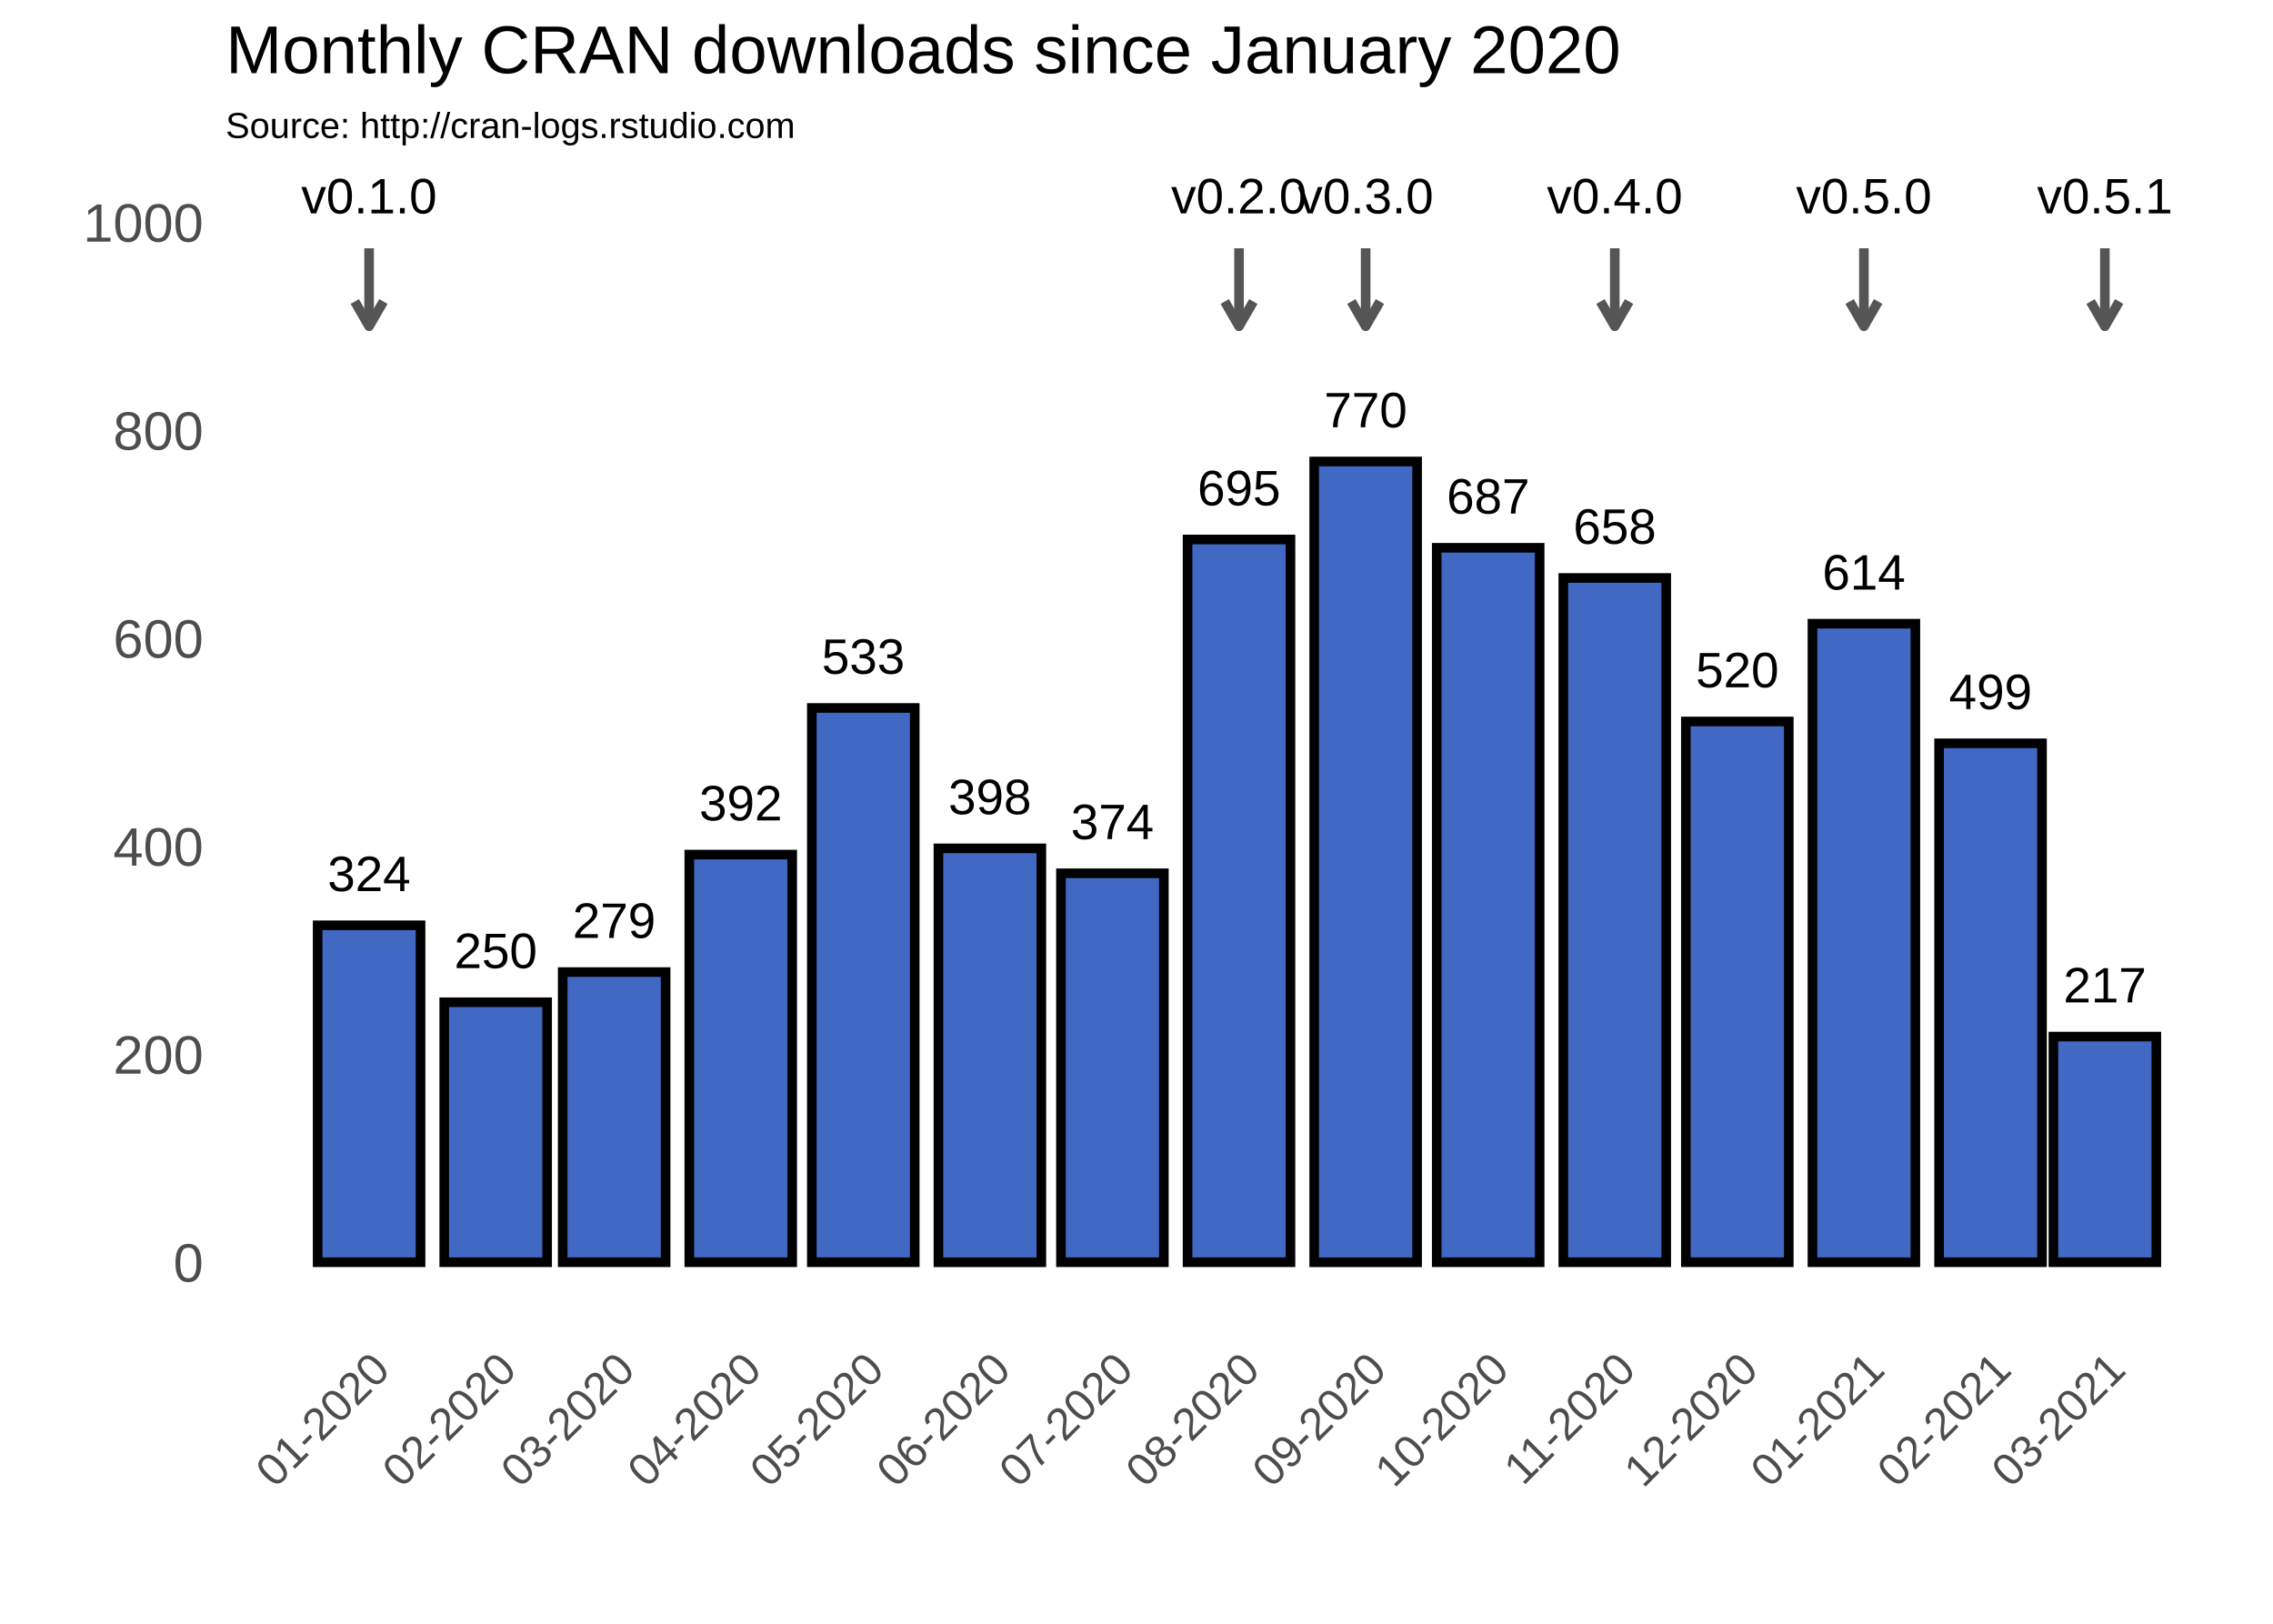
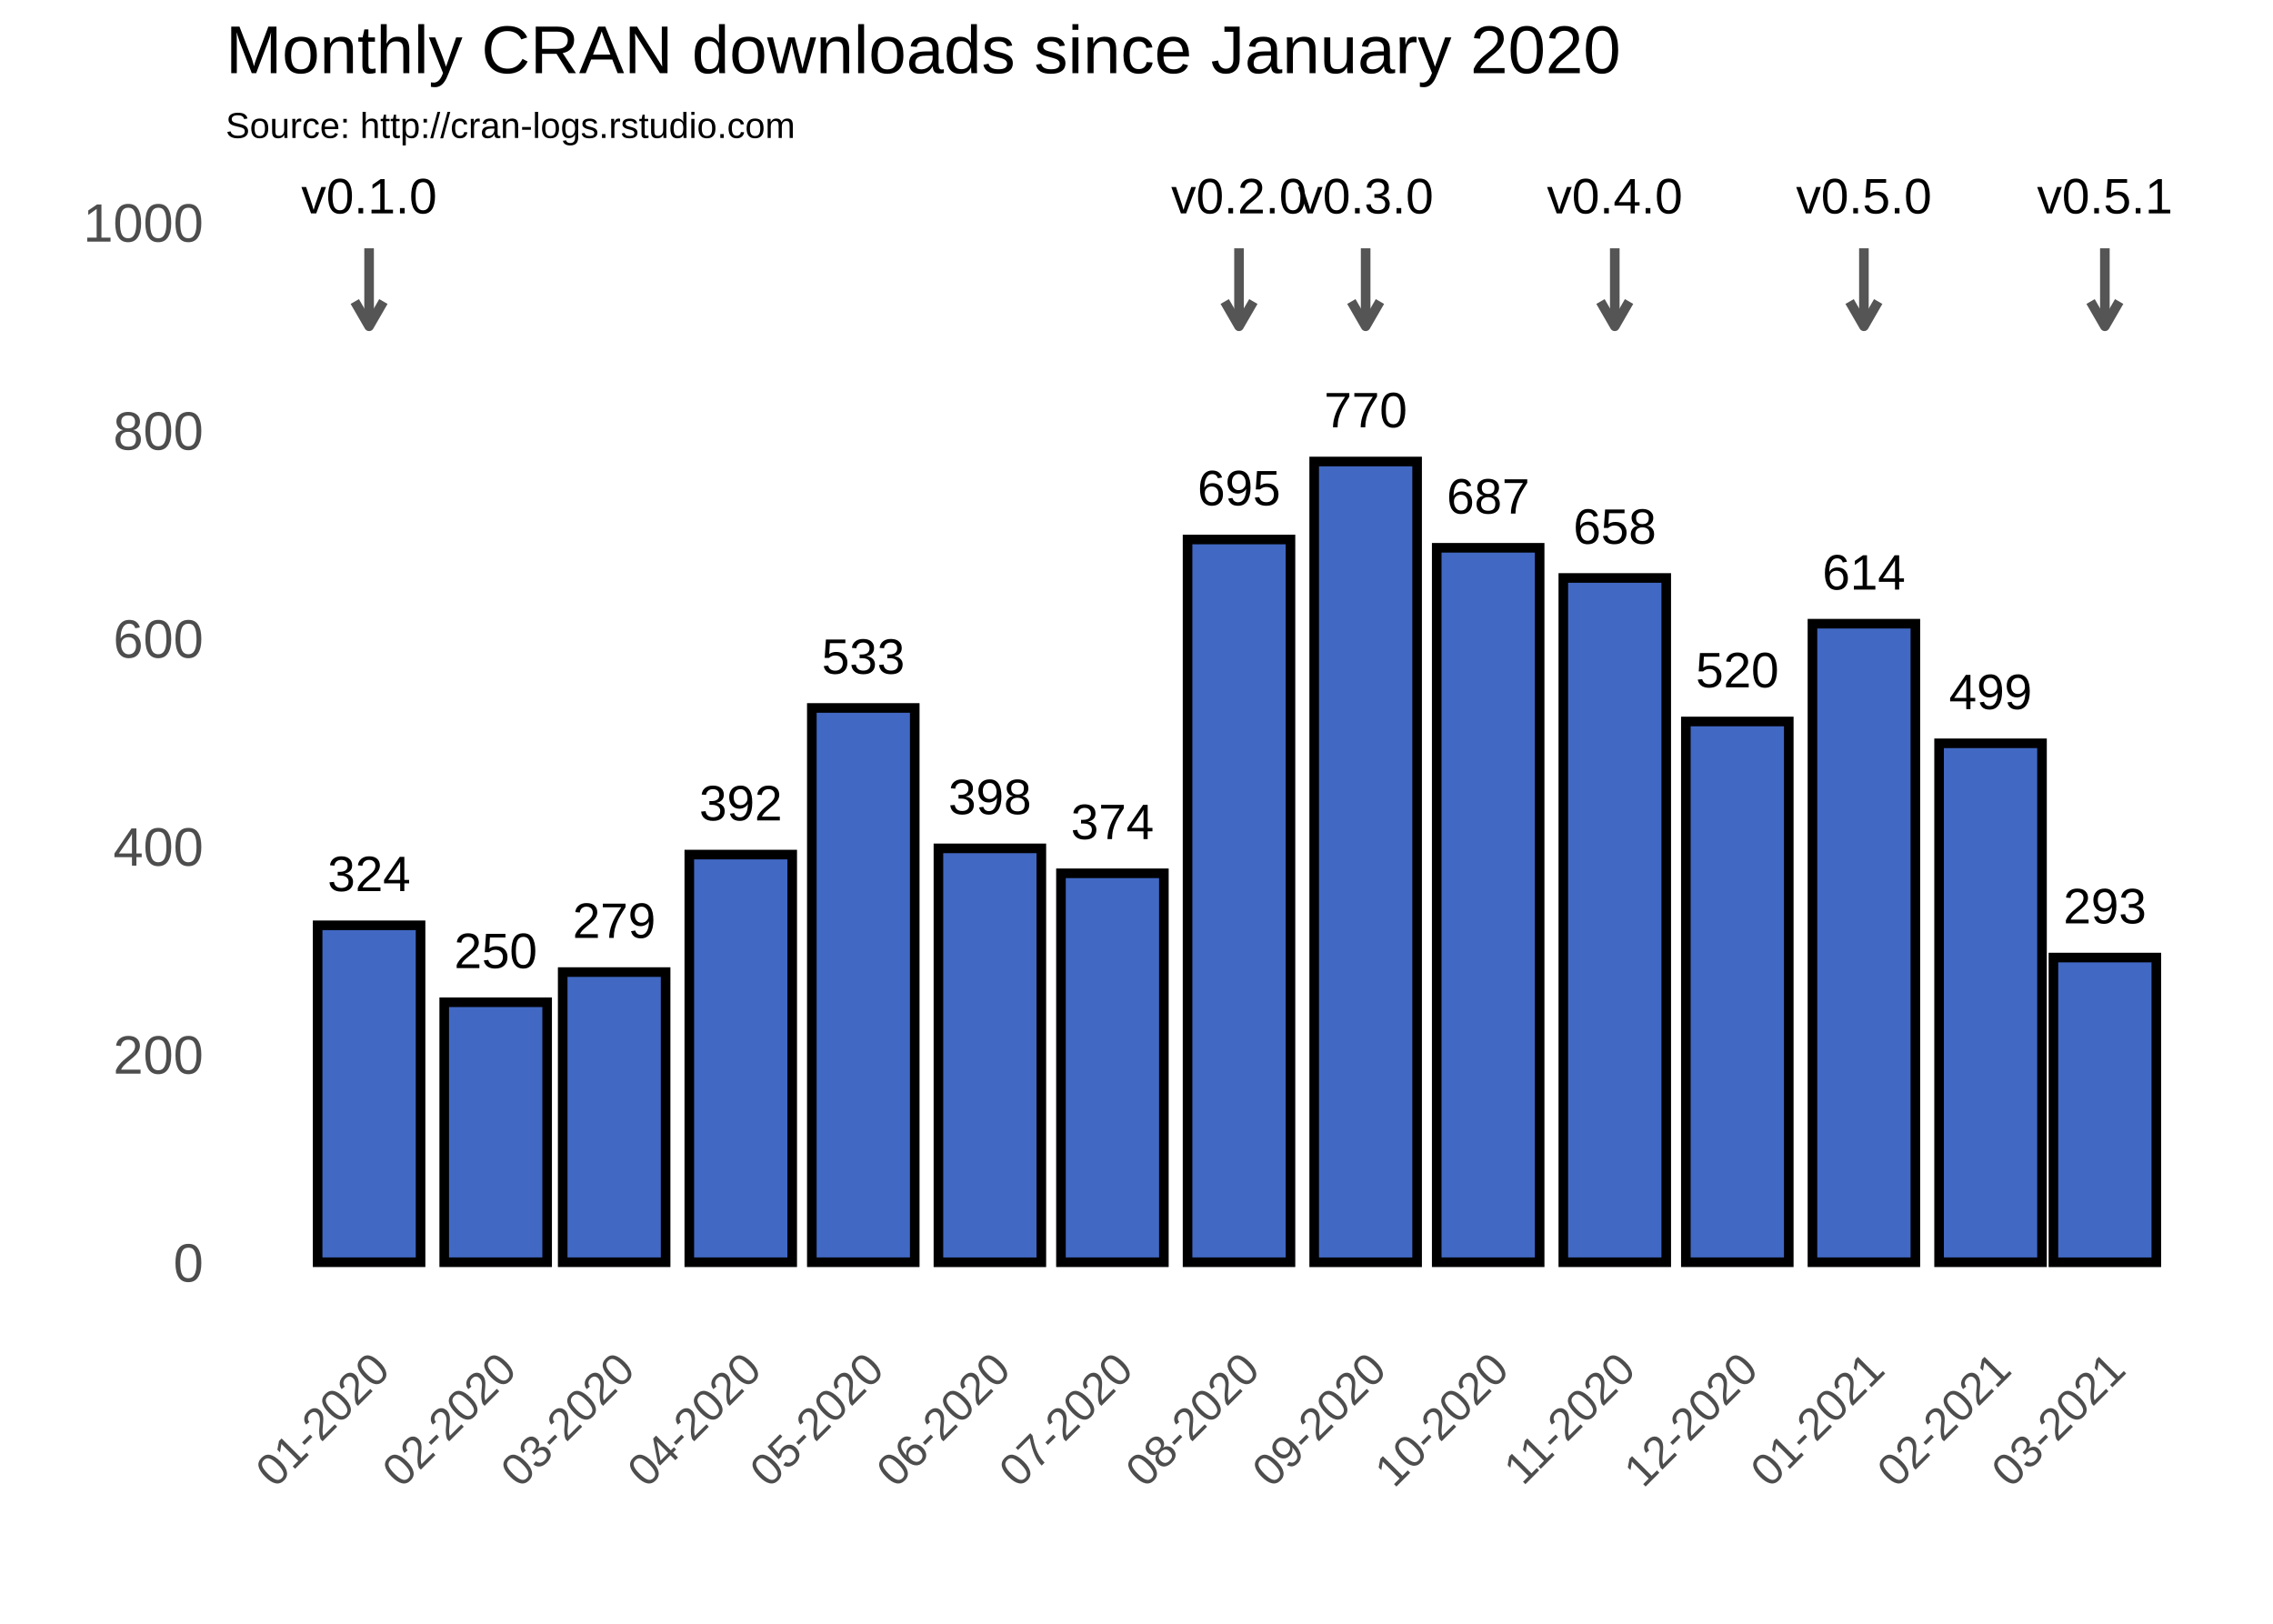
<svg xmlns="http://www.w3.org/2000/svg" class="svglite" width="504.00pt" height="360.00pt" viewBox="0 0 504.00 360.00">
  <defs>
    <style type="text/css">
    .svglite line, .svglite polyline, .svglite polygon, .svglite path, .svglite rect, .svglite circle {
      fill: none;
      stroke: #000000;
      stroke-linecap: round;
      stroke-linejoin: round;
      stroke-miterlimit: 10.00;
    }
  </style>
  </defs>
  <rect width="100%" height="100%" style="stroke: none; fill: #FFFFFF;" />
  <defs>
    <clipPath id="cpMC4wMHw1MDQuMDB8MC4wMHwzNjAuMDA=">
      <rect x="0.00" y="0.00" width="504.00" height="360.00" />
    </clipPath>
  </defs>
  <g clip-path="url(#cpMC4wMHw1MDQuMDB8MC4wMHwzNjAuMDA=)">
    <rect x="0.00" y="0.00" width="504.00" height="360.00" style="stroke-width: 1.07; stroke: #FFFFFF; fill: #FFFFFF;" />
  </g>
  <defs>
    <clipPath id="cpNTAuMDR8NDk4LjUyfDM3Ljc2fDI5MS4zOA==">
      <rect x="50.04" y="37.76" width="448.48" height="253.62" />
    </clipPath>
  </defs>
  <g clip-path="url(#cpNTAuMDR8NDk4LjUyfDM3Ljc2fDI5MS4zOA==)">
    <polyline points="50.04,256.79 498.52,256.79 " style="stroke-width: 0.53; stroke: #FFFFFF; stroke-linecap: butt;" />
    <polyline points="50.04,210.68 498.52,210.68 " style="stroke-width: 0.53; stroke: #FFFFFF; stroke-linecap: butt;" />
    <polyline points="50.04,164.57 498.52,164.57 " style="stroke-width: 0.53; stroke: #FFFFFF; stroke-linecap: butt;" />
    <polyline points="50.04,118.46 498.52,118.46 " style="stroke-width: 0.53; stroke: #FFFFFF; stroke-linecap: butt;" />
    <polyline points="50.04,72.34 498.52,72.34 " style="stroke-width: 0.53; stroke: #FFFFFF; stroke-linecap: butt;" />
    <polyline points="53.77,291.38 53.77,37.76 " style="stroke-width: 0.53; stroke: #FFFFFF; stroke-linecap: butt;" />
    <polyline points="67.80,291.38 67.80,37.76 " style="stroke-width: 0.53; stroke: #FFFFFF; stroke-linecap: butt;" />
    <polyline points="95.88,291.38 95.88,37.76 " style="stroke-width: 0.53; stroke: #FFFFFF; stroke-linecap: butt;" />
    <polyline points="123.04,291.38 123.04,37.76 " style="stroke-width: 0.53; stroke: #FFFFFF; stroke-linecap: butt;" />
    <polyline points="150.21,291.38 150.21,37.76 " style="stroke-width: 0.53; stroke: #FFFFFF; stroke-linecap: butt;" />
    <polyline points="177.83,291.38 177.83,37.76 " style="stroke-width: 0.53; stroke: #FFFFFF; stroke-linecap: butt;" />
    <polyline points="205.46,291.38 205.46,37.76 " style="stroke-width: 0.53; stroke: #FFFFFF; stroke-linecap: butt;" />
    <polyline points="233.08,291.38 233.08,37.76 " style="stroke-width: 0.53; stroke: #FFFFFF; stroke-linecap: butt;" />
    <polyline points="260.70,291.38 260.70,37.76 " style="stroke-width: 0.53; stroke: #FFFFFF; stroke-linecap: butt;" />
    <polyline points="288.77,291.38 288.77,37.76 " style="stroke-width: 0.53; stroke: #FFFFFF; stroke-linecap: butt;" />
    <polyline points="316.39,291.38 316.39,37.76 " style="stroke-width: 0.53; stroke: #FFFFFF; stroke-linecap: butt;" />
    <polyline points="344.01,291.38 344.01,37.76 " style="stroke-width: 0.53; stroke: #FFFFFF; stroke-linecap: butt;" />
    <polyline points="371.64,291.38 371.64,37.76 " style="stroke-width: 0.53; stroke: #FFFFFF; stroke-linecap: butt;" />
    <polyline points="399.26,291.38 399.26,37.76 " style="stroke-width: 0.53; stroke: #FFFFFF; stroke-linecap: butt;" />
    <polyline points="427.33,291.38 427.33,37.76 " style="stroke-width: 0.53; stroke: #FFFFFF; stroke-linecap: butt;" />
    <polyline points="454.05,291.38 454.05,37.76 " style="stroke-width: 0.53; stroke: #FFFFFF; stroke-linecap: butt;" />
    <polyline points="480.76,291.38 480.76,37.76 " style="stroke-width: 0.53; stroke: #FFFFFF; stroke-linecap: butt;" />
    <polyline points="494.80,291.38 494.80,37.76 " style="stroke-width: 0.53; stroke: #FFFFFF; stroke-linecap: butt;" />
    <polyline points="50.04,279.85 498.52,279.85 " style="stroke-width: 1.07; stroke: #FFFFFF; stroke-linecap: butt;" />
    <polyline points="50.04,233.74 498.52,233.74 " style="stroke-width: 1.07; stroke: #FFFFFF; stroke-linecap: butt;" />
    <polyline points="50.04,187.63 498.52,187.63 " style="stroke-width: 1.07; stroke: #FFFFFF; stroke-linecap: butt;" />
    <polyline points="50.04,141.51 498.52,141.51 " style="stroke-width: 1.07; stroke: #FFFFFF; stroke-linecap: butt;" />
    <polyline points="50.04,95.40 498.52,95.40 " style="stroke-width: 1.07; stroke: #FFFFFF; stroke-linecap: butt;" />
    <polyline points="50.04,49.29 498.52,49.29 " style="stroke-width: 1.07; stroke: #FFFFFF; stroke-linecap: butt;" />
    <polyline points="81.84,291.38 81.84,37.76 " style="stroke-width: 1.07; stroke: #FFFFFF; stroke-linecap: butt;" />
    <polyline points="109.91,291.38 109.91,37.76 " style="stroke-width: 1.07; stroke: #FFFFFF; stroke-linecap: butt;" />
    <polyline points="136.18,291.38 136.18,37.76 " style="stroke-width: 1.07; stroke: #FFFFFF; stroke-linecap: butt;" />
    <polyline points="164.25,291.38 164.25,37.76 " style="stroke-width: 1.07; stroke: #FFFFFF; stroke-linecap: butt;" />
    <polyline points="191.42,291.38 191.42,37.76 " style="stroke-width: 1.07; stroke: #FFFFFF; stroke-linecap: butt;" />
    <polyline points="219.49,291.38 219.49,37.76 " style="stroke-width: 1.07; stroke: #FFFFFF; stroke-linecap: butt;" />
    <polyline points="246.66,291.38 246.66,37.76 " style="stroke-width: 1.07; stroke: #FFFFFF; stroke-linecap: butt;" />
    <polyline points="274.73,291.38 274.73,37.76 " style="stroke-width: 1.07; stroke: #FFFFFF; stroke-linecap: butt;" />
    <polyline points="302.81,291.38 302.81,37.76 " style="stroke-width: 1.07; stroke: #FFFFFF; stroke-linecap: butt;" />
    <polyline points="329.98,291.38 329.98,37.76 " style="stroke-width: 1.07; stroke: #FFFFFF; stroke-linecap: butt;" />
    <polyline points="358.05,291.38 358.05,37.76 " style="stroke-width: 1.07; stroke: #FFFFFF; stroke-linecap: butt;" />
    <polyline points="385.22,291.38 385.22,37.76 " style="stroke-width: 1.07; stroke: #FFFFFF; stroke-linecap: butt;" />
    <polyline points="413.29,291.38 413.29,37.76 " style="stroke-width: 1.07; stroke: #FFFFFF; stroke-linecap: butt;" />
    <polyline points="441.37,291.38 441.37,37.76 " style="stroke-width: 1.07; stroke: #FFFFFF; stroke-linecap: butt;" />
    <polyline points="466.72,291.38 466.72,37.76 " style="stroke-width: 1.07; stroke: #FFFFFF; stroke-linecap: butt;" />
    <rect x="70.43" y="205.15" width="22.82" height="74.70" style="stroke-width: 2.13; stroke-linecap: square; stroke-linejoin: miter; fill: #4168C3;" />
    <rect x="98.50" y="222.21" width="22.82" height="57.64" style="stroke-width: 2.13; stroke-linecap: square; stroke-linejoin: miter; fill: #4168C3;" />
    <rect x="124.77" y="215.52" width="22.82" height="64.33" style="stroke-width: 2.13; stroke-linecap: square; stroke-linejoin: miter; fill: #4168C3;" />
    <rect x="152.84" y="189.47" width="22.82" height="90.38" style="stroke-width: 2.13; stroke-linecap: square; stroke-linejoin: miter; fill: #4168C3;" />
    <rect x="180.01" y="156.96" width="22.82" height="122.89" style="stroke-width: 2.13; stroke-linecap: square; stroke-linejoin: miter; fill: #4168C3;" />
    <rect x="208.08" y="188.09" width="22.82" height="91.77" style="stroke-width: 2.13; stroke-linecap: square; stroke-linejoin: miter; fill: #4168C3;" />
    <rect x="235.25" y="193.62" width="22.82" height="86.23" style="stroke-width: 2.13; stroke-linecap: square; stroke-linejoin: miter; fill: #4168C3;" />
    <rect x="263.32" y="119.61" width="22.82" height="160.24" style="stroke-width: 2.13; stroke-linecap: square; stroke-linejoin: miter; fill: #4168C3;" />
    <rect x="291.40" y="102.32" width="22.82" height="177.54" style="stroke-width: 2.13; stroke-linecap: square; stroke-linejoin: miter; fill: #4168C3;" />
    <rect x="318.57" y="121.45" width="22.82" height="158.40" style="stroke-width: 2.13; stroke-linecap: square; stroke-linejoin: miter; fill: #4168C3;" />
    <rect x="346.64" y="128.14" width="22.82" height="151.71" style="stroke-width: 2.13; stroke-linecap: square; stroke-linejoin: miter; fill: #4168C3;" />
    <rect x="373.81" y="159.96" width="22.82" height="119.89" style="stroke-width: 2.13; stroke-linecap: square; stroke-linejoin: miter; fill: #4168C3;" />
    <rect x="401.88" y="138.28" width="22.82" height="141.57" style="stroke-width: 2.13; stroke-linecap: square; stroke-linejoin: miter; fill: #4168C3;" />
    <rect x="429.96" y="164.80" width="22.82" height="115.05" style="stroke-width: 2.13; stroke-linecap: square; stroke-linejoin: miter; fill: #4168C3;" />
-     <rect x="455.31" y="229.82" width="22.82" height="50.03" style="stroke-width: 2.13; stroke-linecap: square; stroke-linejoin: miter; fill: #4168C3;" />
+     <rect x="455.31" y="212.30" width="22.82" height="67.56" style="stroke-width: 2.13; stroke-linecap: square; stroke-linejoin: miter; fill: #4168C3;" />
    <text x="81.84" y="197.57" text-anchor="middle" style="font-size: 11.04px; font-family: Arial;" textLength="18.40px" lengthAdjust="spacingAndGlyphs">324</text>
    <text x="109.91" y="214.63" text-anchor="middle" style="font-size: 11.04px; font-family: Arial;" textLength="18.40px" lengthAdjust="spacingAndGlyphs">250</text>
    <text x="136.18" y="207.94" text-anchor="middle" style="font-size: 11.04px; font-family: Arial;" textLength="18.40px" lengthAdjust="spacingAndGlyphs">279</text>
    <text x="164.25" y="181.89" text-anchor="middle" style="font-size: 11.04px; font-family: Arial;" textLength="18.40px" lengthAdjust="spacingAndGlyphs">392</text>
    <text x="191.42" y="149.38" text-anchor="middle" style="font-size: 11.04px; font-family: Arial;" textLength="18.40px" lengthAdjust="spacingAndGlyphs">533</text>
    <text x="219.49" y="180.51" text-anchor="middle" style="font-size: 11.04px; font-family: Arial;" textLength="18.40px" lengthAdjust="spacingAndGlyphs">398</text>
    <text x="246.66" y="186.04" text-anchor="middle" style="font-size: 11.04px; font-family: Arial;" textLength="18.40px" lengthAdjust="spacingAndGlyphs">374</text>
    <text x="274.73" y="112.03" text-anchor="middle" style="font-size: 11.04px; font-family: Arial;" textLength="18.40px" lengthAdjust="spacingAndGlyphs">695</text>
    <text x="302.81" y="94.74" text-anchor="middle" style="font-size: 11.04px; font-family: Arial;" textLength="18.40px" lengthAdjust="spacingAndGlyphs">770</text>
    <text x="329.98" y="113.87" text-anchor="middle" style="font-size: 11.04px; font-family: Arial;" textLength="18.40px" lengthAdjust="spacingAndGlyphs">687</text>
    <text x="358.05" y="120.56" text-anchor="middle" style="font-size: 11.04px; font-family: Arial;" textLength="18.40px" lengthAdjust="spacingAndGlyphs">658</text>
    <text x="385.22" y="152.38" text-anchor="middle" style="font-size: 11.04px; font-family: Arial;" textLength="18.40px" lengthAdjust="spacingAndGlyphs">520</text>
    <text x="413.29" y="130.71" text-anchor="middle" style="font-size: 11.04px; font-family: Arial;" textLength="18.40px" lengthAdjust="spacingAndGlyphs">614</text>
    <text x="441.37" y="157.22" text-anchor="middle" style="font-size: 11.04px; font-family: Arial;" textLength="18.40px" lengthAdjust="spacingAndGlyphs">499</text>
-     <text x="466.72" y="222.24" text-anchor="middle" style="font-size: 11.04px; font-family: Arial;" textLength="18.40px" lengthAdjust="spacingAndGlyphs">217</text>
+     <text x="466.72" y="204.72" text-anchor="middle" style="font-size: 11.04px; font-family: Arial;" textLength="18.40px" lengthAdjust="spacingAndGlyphs">293</text>
    <line x1="81.84" y1="55.05" x2="81.84" y2="72.34" style="stroke-width: 2.13; stroke: #555555; stroke-linecap: butt;" />
    <polyline points="78.67,66.85 81.84,72.34 85.01,66.85 " style="stroke-width: 2.13; stroke: #555555; stroke-linecap: butt;" />
    <line x1="274.73" y1="55.05" x2="274.73" y2="72.34" style="stroke-width: 2.13; stroke: #555555; stroke-linecap: butt;" />
    <polyline points="271.56,66.85 274.73,72.34 277.91,66.85 " style="stroke-width: 2.13; stroke: #555555; stroke-linecap: butt;" />
    <line x1="302.81" y1="55.05" x2="302.81" y2="72.34" style="stroke-width: 2.13; stroke: #555555; stroke-linecap: butt;" />
    <polyline points="299.64,66.85 302.81,72.34 305.98,66.85 " style="stroke-width: 2.13; stroke: #555555; stroke-linecap: butt;" />
    <line x1="358.05" y1="55.05" x2="358.05" y2="72.34" style="stroke-width: 2.13; stroke: #555555; stroke-linecap: butt;" />
    <polyline points="354.88,66.85 358.05,72.34 361.22,66.85 " style="stroke-width: 2.13; stroke: #555555; stroke-linecap: butt;" />
    <line x1="413.29" y1="55.05" x2="413.29" y2="72.34" style="stroke-width: 2.13; stroke: #555555; stroke-linecap: butt;" />
    <polyline points="410.12,66.85 413.29,72.34 416.46,66.85 " style="stroke-width: 2.13; stroke: #555555; stroke-linecap: butt;" />
    <line x1="466.72" y1="55.05" x2="466.72" y2="72.34" style="stroke-width: 2.13; stroke: #555555; stroke-linecap: butt;" />
    <polyline points="463.55,66.85 466.72,72.34 469.89,66.85 " style="stroke-width: 2.13; stroke: #555555; stroke-linecap: butt;" />
    <text x="81.84" y="47.31" text-anchor="middle" style="font-size: 11.04px; font-family: Arial;" textLength="30.05px" lengthAdjust="spacingAndGlyphs">v0.1.0</text>
    <text x="274.73" y="47.31" text-anchor="middle" style="font-size: 11.04px; font-family: Arial;" textLength="30.05px" lengthAdjust="spacingAndGlyphs">v0.2.0</text>
    <text x="302.81" y="47.31" text-anchor="middle" style="font-size: 11.04px; font-family: Arial;" textLength="30.05px" lengthAdjust="spacingAndGlyphs">v0.3.0</text>
    <text x="358.05" y="47.31" text-anchor="middle" style="font-size: 11.04px; font-family: Arial;" textLength="30.05px" lengthAdjust="spacingAndGlyphs">v0.4.0</text>
    <text x="413.29" y="47.31" text-anchor="middle" style="font-size: 11.04px; font-family: Arial;" textLength="30.05px" lengthAdjust="spacingAndGlyphs">v0.5.0</text>
    <text x="466.72" y="47.31" text-anchor="middle" style="font-size: 11.04px; font-family: Arial;" textLength="30.05px" lengthAdjust="spacingAndGlyphs">v0.5.1</text>
  </g>
  <g clip-path="url(#cpMC4wMHw1MDQuMDB8MC4wMHwzNjAuMDA=)">
    <text x="45.11" y="284.15" text-anchor="end" style="font-size: 12.00px; fill: #4D4D4D; font-family: Arial;" textLength="6.67px" lengthAdjust="spacingAndGlyphs">0</text>
    <text x="45.11" y="238.04" text-anchor="end" style="font-size: 12.00px; fill: #4D4D4D; font-family: Arial;" textLength="20.02px" lengthAdjust="spacingAndGlyphs">200</text>
    <text x="45.11" y="191.92" text-anchor="end" style="font-size: 12.00px; fill: #4D4D4D; font-family: Arial;" textLength="20.02px" lengthAdjust="spacingAndGlyphs">400</text>
    <text x="45.11" y="145.81" text-anchor="end" style="font-size: 12.00px; fill: #4D4D4D; font-family: Arial;" textLength="20.02px" lengthAdjust="spacingAndGlyphs">600</text>
    <text x="45.11" y="99.70" text-anchor="end" style="font-size: 12.00px; fill: #4D4D4D; font-family: Arial;" textLength="20.02px" lengthAdjust="spacingAndGlyphs">800</text>
    <text x="45.11" y="53.58" text-anchor="end" style="font-size: 12.00px; fill: #4D4D4D; font-family: Arial;" textLength="26.70px" lengthAdjust="spacingAndGlyphs">1000</text>
    <text transform="translate(86.91,304.17) rotate(-45)" text-anchor="end" style="font-size: 10.00px; fill: #4D4D4D; font-family: Arial;" textLength="36.73px" lengthAdjust="spacingAndGlyphs">01-2020</text>
    <text transform="translate(114.98,304.17) rotate(-45)" text-anchor="end" style="font-size: 10.00px; fill: #4D4D4D; font-family: Arial;" textLength="36.73px" lengthAdjust="spacingAndGlyphs">02-2020</text>
    <text transform="translate(141.24,304.17) rotate(-45)" text-anchor="end" style="font-size: 10.00px; fill: #4D4D4D; font-family: Arial;" textLength="36.73px" lengthAdjust="spacingAndGlyphs">03-2020</text>
    <text transform="translate(169.32,304.17) rotate(-45)" text-anchor="end" style="font-size: 10.00px; fill: #4D4D4D; font-family: Arial;" textLength="36.73px" lengthAdjust="spacingAndGlyphs">04-2020</text>
    <text transform="translate(196.48,304.17) rotate(-45)" text-anchor="end" style="font-size: 10.00px; fill: #4D4D4D; font-family: Arial;" textLength="36.73px" lengthAdjust="spacingAndGlyphs">05-2020</text>
    <text transform="translate(224.56,304.17) rotate(-45)" text-anchor="end" style="font-size: 10.00px; fill: #4D4D4D; font-family: Arial;" textLength="36.73px" lengthAdjust="spacingAndGlyphs">06-2020</text>
    <text transform="translate(251.73,304.17) rotate(-45)" text-anchor="end" style="font-size: 10.00px; fill: #4D4D4D; font-family: Arial;" textLength="36.73px" lengthAdjust="spacingAndGlyphs">07-2020</text>
    <text transform="translate(279.80,304.17) rotate(-45)" text-anchor="end" style="font-size: 10.00px; fill: #4D4D4D; font-family: Arial;" textLength="36.73px" lengthAdjust="spacingAndGlyphs">08-2020</text>
    <text transform="translate(307.87,304.17) rotate(-45)" text-anchor="end" style="font-size: 10.00px; fill: #4D4D4D; font-family: Arial;" textLength="36.73px" lengthAdjust="spacingAndGlyphs">09-2020</text>
    <text transform="translate(335.04,304.17) rotate(-45)" text-anchor="end" style="font-size: 10.00px; fill: #4D4D4D; font-family: Arial;" textLength="36.73px" lengthAdjust="spacingAndGlyphs">10-2020</text>
    <text transform="translate(363.12,304.17) rotate(-45)" text-anchor="end" style="font-size: 10.00px; fill: #4D4D4D; font-family: Arial;" textLength="35.99px" lengthAdjust="spacingAndGlyphs">11-2020</text>
    <text transform="translate(390.29,304.17) rotate(-45)" text-anchor="end" style="font-size: 10.00px; fill: #4D4D4D; font-family: Arial;" textLength="36.73px" lengthAdjust="spacingAndGlyphs">12-2020</text>
    <text transform="translate(418.36,304.17) rotate(-45)" text-anchor="end" style="font-size: 10.00px; fill: #4D4D4D; font-family: Arial;" textLength="36.73px" lengthAdjust="spacingAndGlyphs">01-2021</text>
    <text transform="translate(446.43,304.17) rotate(-45)" text-anchor="end" style="font-size: 10.00px; fill: #4D4D4D; font-family: Arial;" textLength="36.73px" lengthAdjust="spacingAndGlyphs">02-2021</text>
    <text transform="translate(471.79,304.17) rotate(-45)" text-anchor="end" style="font-size: 10.00px; fill: #4D4D4D; font-family: Arial;" textLength="36.73px" lengthAdjust="spacingAndGlyphs">03-2021</text>
    <text x="50.04" y="30.59" style="font-size: 8.00px; font-family: Arial;" textLength="126.32px" lengthAdjust="spacingAndGlyphs">Source: http://cran-logs.rstudio.com</text>
    <text x="50.04" y="16.22" style="font-size: 15.00px; font-family: Arial;" textLength="309.25px" lengthAdjust="spacingAndGlyphs">Monthly CRAN downloads since January 2020</text>
  </g>
</svg>
